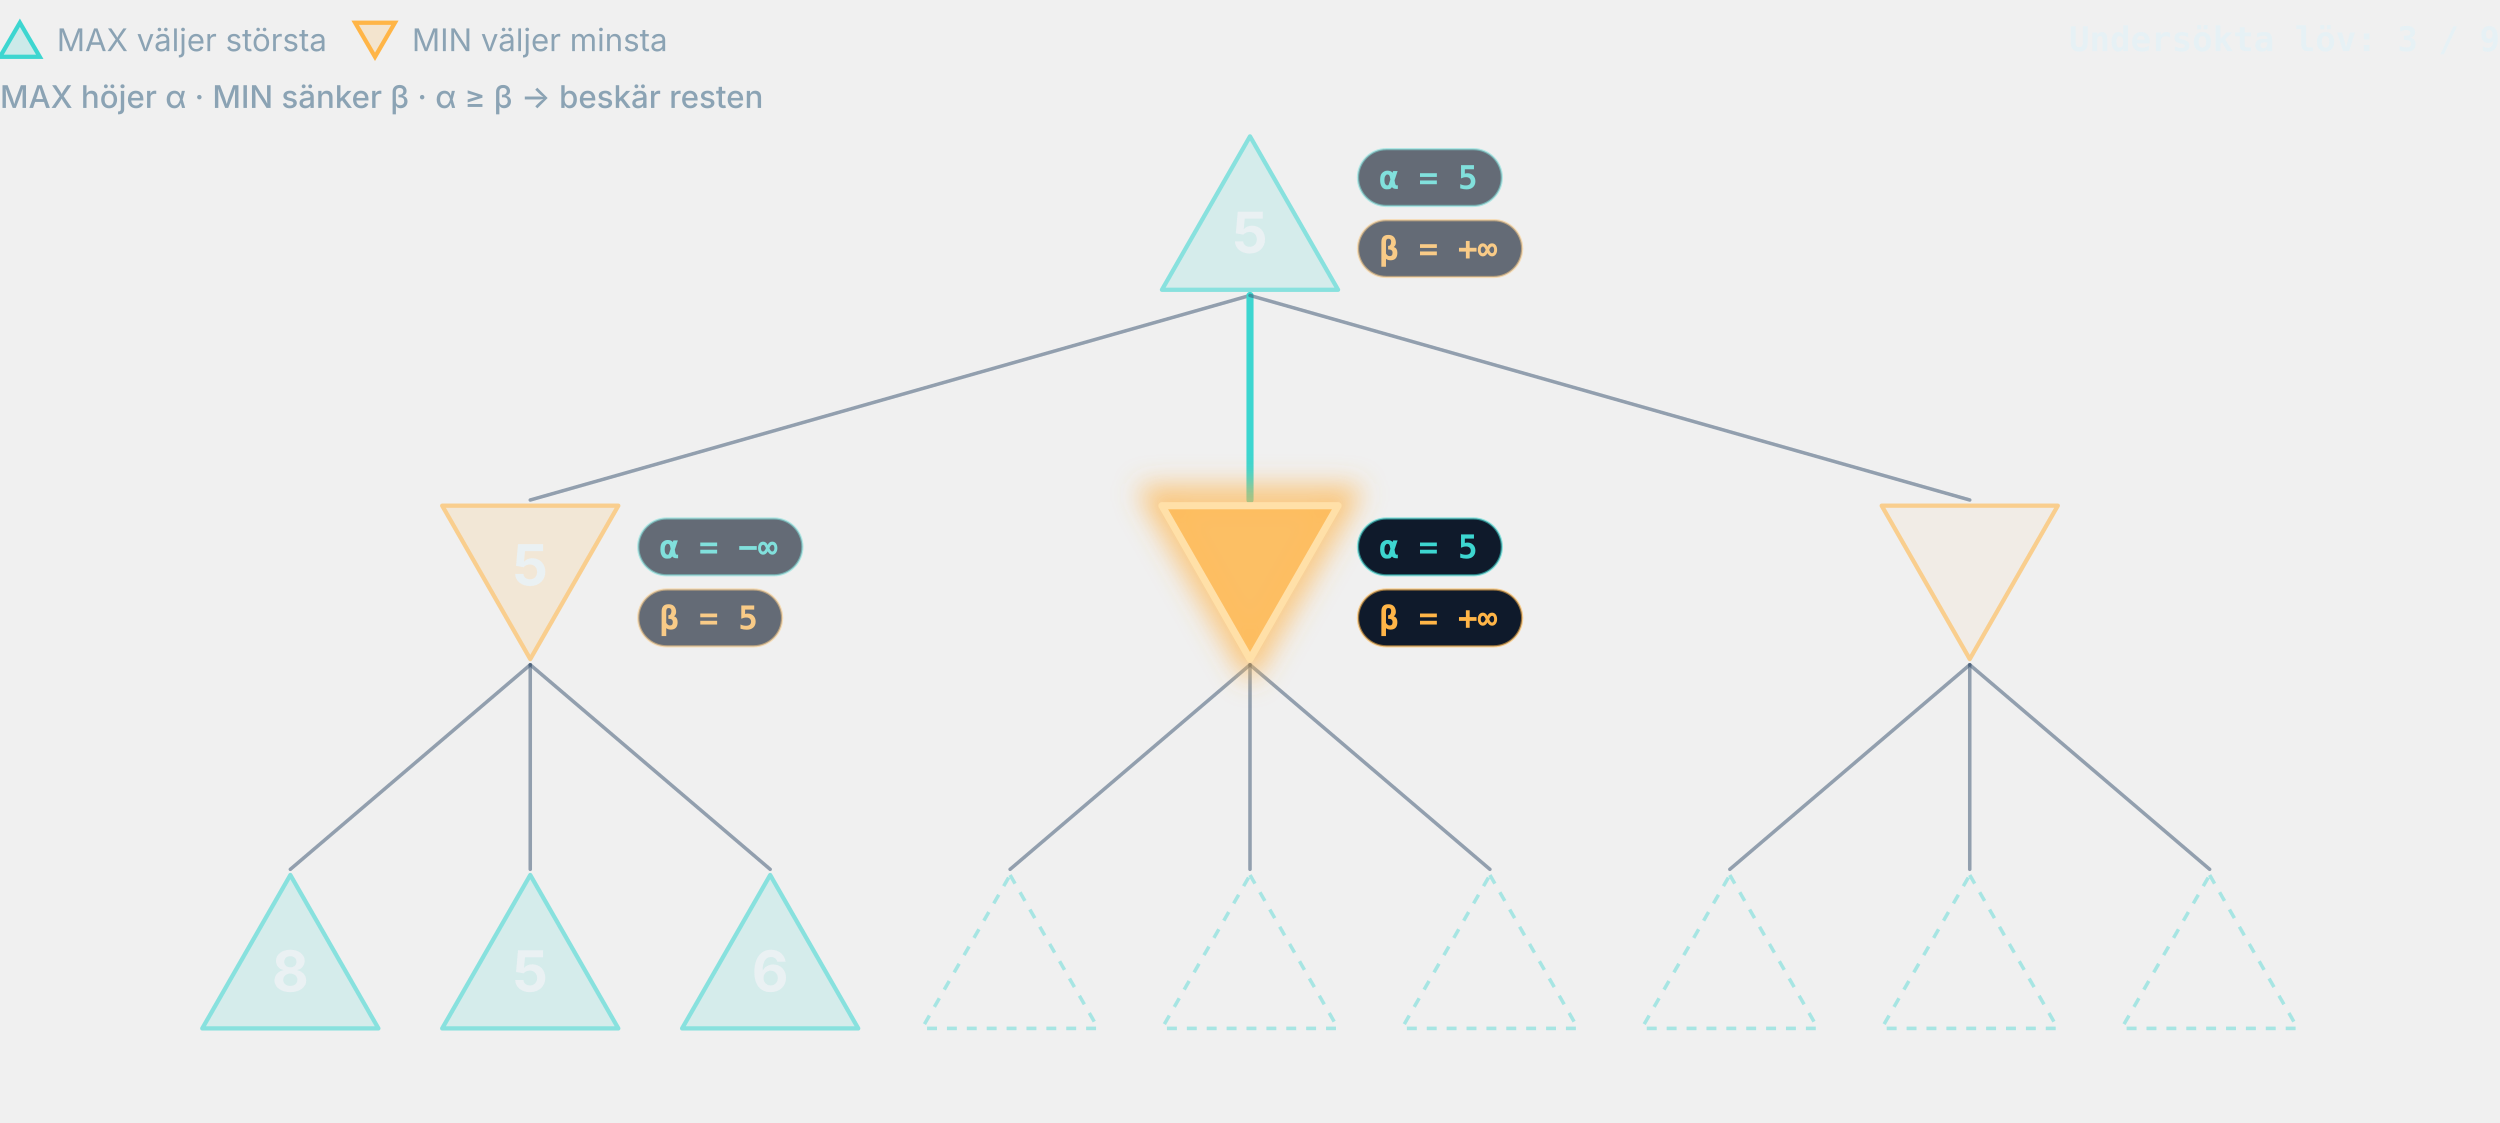
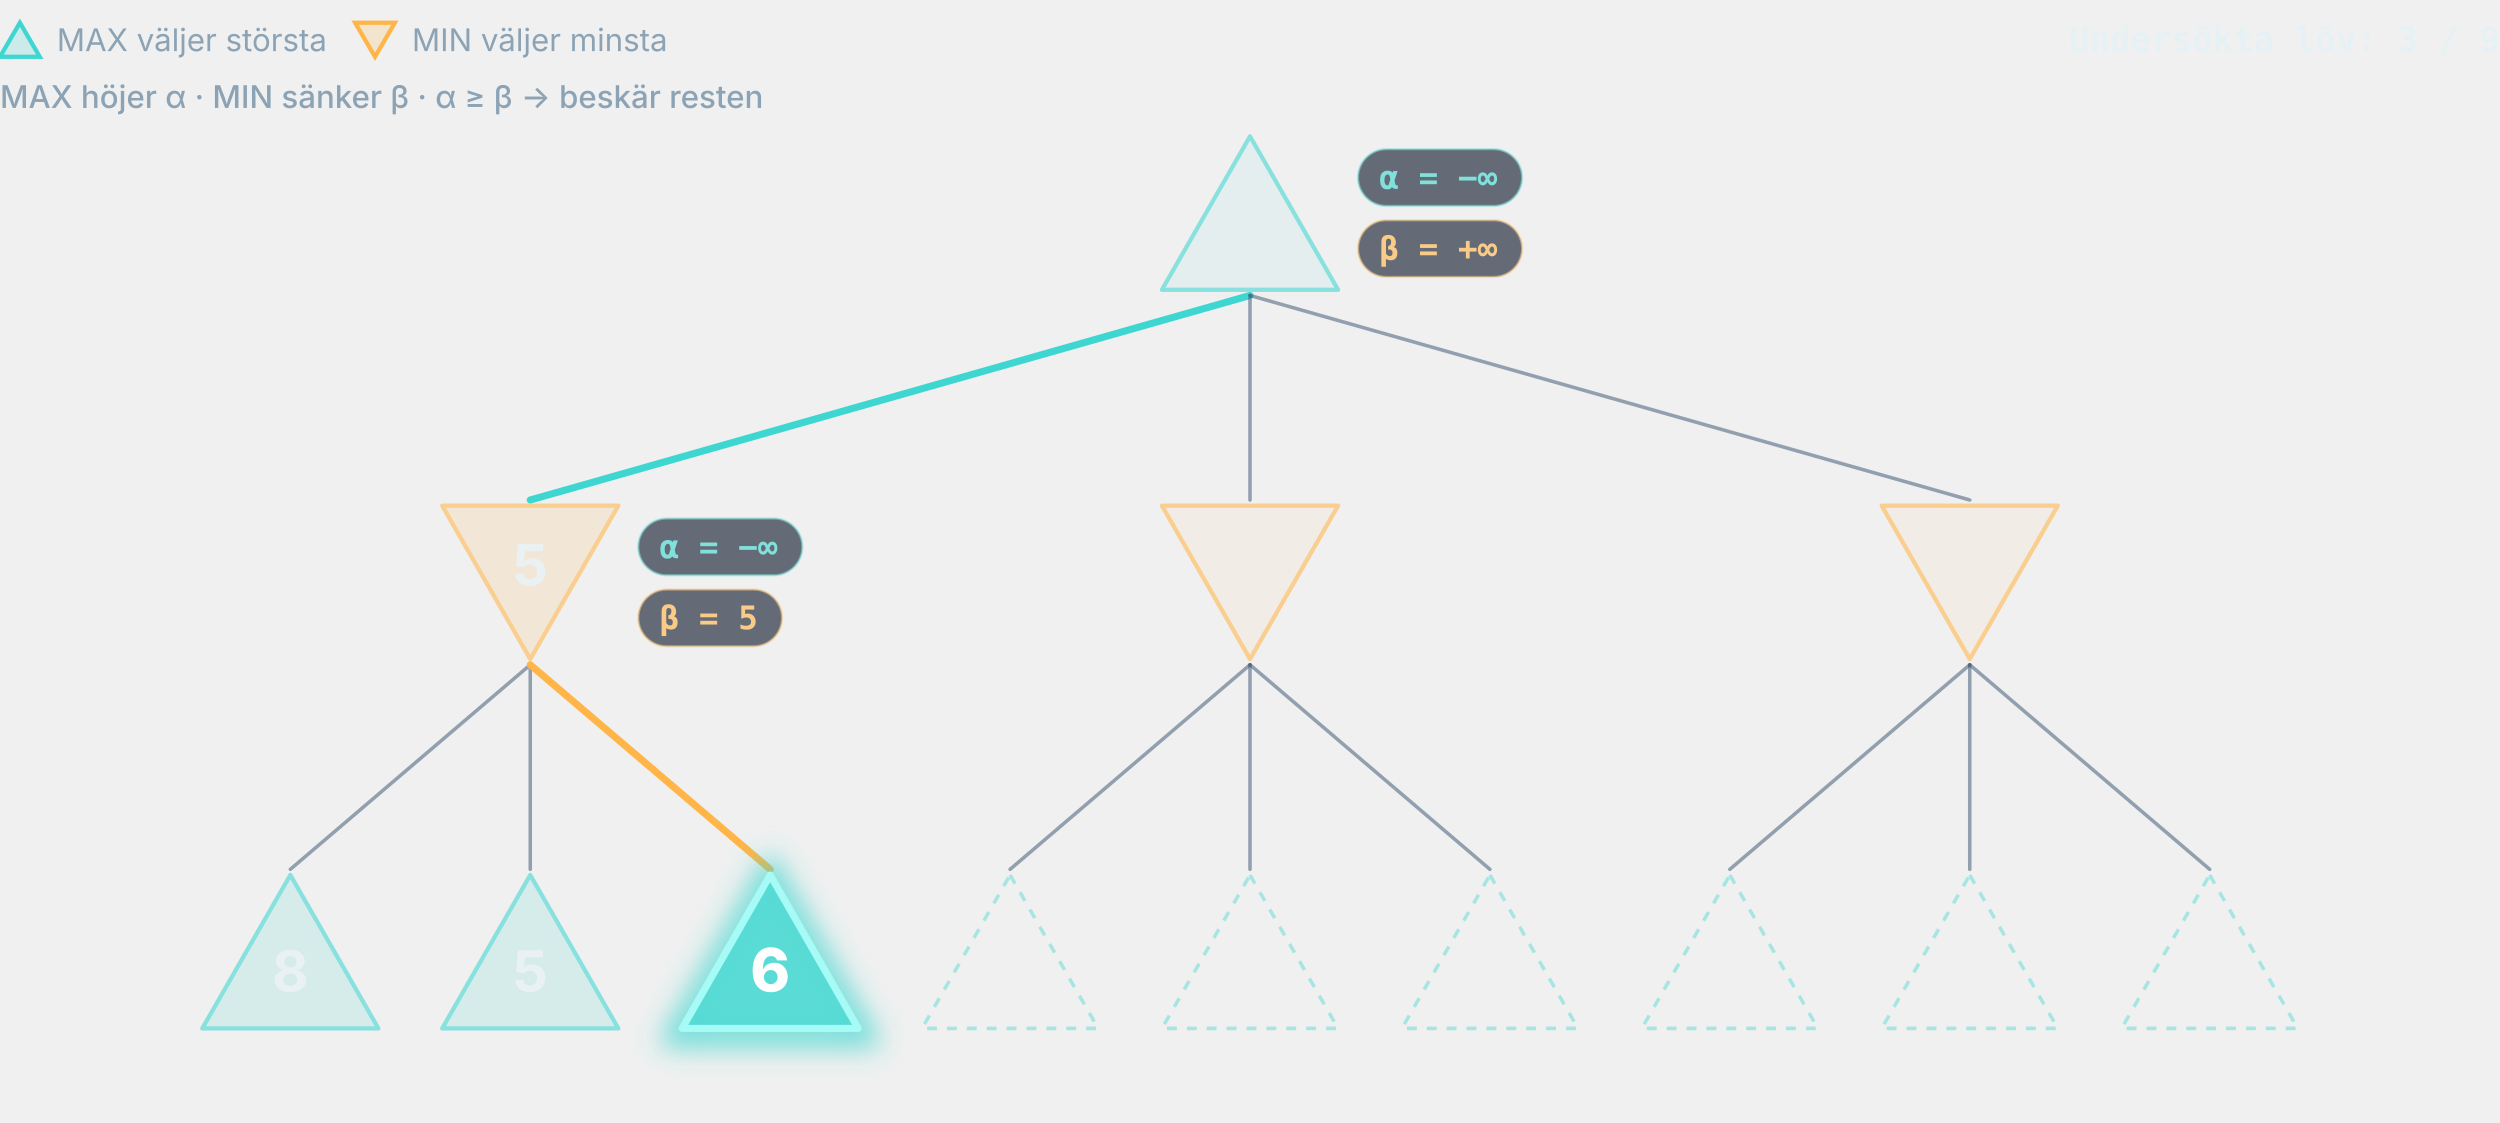
<svg xmlns="http://www.w3.org/2000/svg" viewBox="0 0 1760 790" width="1760" height="790" role="img">
  <defs>
    <filter id="glow" x="-40%" y="-40%" width="180%" height="180%">
      <feGaussianBlur stdDeviation="9" />
    </filter>
    <filter id="soft" x="-20%" y="-20%" width="140%" height="140%">
      <feGaussianBlur stdDeviation="4" />
    </filter>
  </defs>
+   <style>.pulse{animation:pulse 1.7s ease-out infinite}@keyframes pulse{0%{stroke-opacity:.95;stroke-width:3}70%{stroke-opacity:0;stroke-width:30}100%{stroke-opacity:0;stroke-width:30}}@media (prefers-reduced-motion:reduce){.pulse{animation:none;stroke-opacity:.7;stroke-width:9}}</style>
  <g transform="translate(0,30)">
    <polygon points="14,-14 28,10 0,10" fill="#3DD6D0" fill-opacity=".2" stroke="#3DD6D0" stroke-width="3" />
    <text x="40.0" y="6.0" font-family="'IBM Plex Sans','Segoe UI',Inter,Helvetica,Arial,sans-serif" font-size="22" font-weight="400" fill="#8BA3B4" text-anchor="start">MAX väljer största</text>
    <polygon points="250,-14 278,-14 264,10" fill="#FFB547" fill-opacity=".2" stroke="#FFB547" stroke-width="3" />
    <text x="290.0" y="6.0" font-family="'IBM Plex Sans','Segoe UI',Inter,Helvetica,Arial,sans-serif" font-size="22" font-weight="400" fill="#8BA3B4" text-anchor="start">MIN väljer minsta</text>
  </g>
  <text x="1760.0" y="36.0" font-family="'IBM Plex Mono','SFMono-Regular',Menlo,Consolas,monospace" font-size="24" font-weight="600" fill="#E6F1F5" text-anchor="end">Undersökta löv: 3 / 9</text>
  <path data-edge="r0:r00" d="M373.3,468.0L204.4,612.0" stroke="#3B5572" stroke-width="2.5" stroke-linecap="round" fill="none" opacity="0.52" />
  <path data-edge="r0:r01" d="M373.3,468.0L373.3,612.0" stroke="#3B5572" stroke-width="2.5" stroke-linecap="round" fill="none" opacity="0.52" />
-   <path data-edge="r0:r02" d="M373.3,468.0L542.2,612.0" stroke="#3B5572" stroke-width="2.5" stroke-linecap="round" fill="none" opacity="0.52" />
-   <path data-edge="r:r0" d="M880.0,208.0L373.3,352.0" stroke="#3B5572" stroke-width="2.5" stroke-linecap="round" fill="none" opacity="0.52" />
+   <path data-edge="r0:r02" d="M373.3,468.0L542.2,612.0" stroke="#FFB547" stroke-width="5" stroke-linecap="round" fill="none" opacity="1" />
+   <path data-edge="r:r0" d="M880.0,208.0L373.3,352.0" stroke="#3DD6D0" stroke-width="5" stroke-linecap="round" fill="none" opacity="1" />
  <path data-edge="r1:r10" d="M880.0,468.0L711.1,612.0" stroke="#3B5572" stroke-width="2.5" stroke-linecap="round" fill="none" opacity="0.52" />
  <path data-edge="r1:r11" d="M880.0,468.0L880.0,612.0" stroke="#3B5572" stroke-width="2.5" stroke-linecap="round" fill="none" opacity="0.52" />
  <path data-edge="r1:r12" d="M880.0,468.0L1048.9,612.0" stroke="#3B5572" stroke-width="2.5" stroke-linecap="round" fill="none" opacity="0.52" />
-   <path data-edge="r:r1" d="M880.0,208.0L880.0,352.0" stroke="#3DD6D0" stroke-width="5" stroke-linecap="round" fill="none" opacity="1" />
+   <path data-edge="r:r1" d="M880.0,208.0L880.0,352.0" stroke="#3B5572" stroke-width="2.5" stroke-linecap="round" fill="none" opacity="0.52" />
  <path data-edge="r2:r20" d="M1386.7,468.0L1217.8,612.0" stroke="#3B5572" stroke-width="2.5" stroke-linecap="round" fill="none" opacity="0.52" />
  <path data-edge="r2:r21" d="M1386.7,468.0L1386.7,612.0" stroke="#3B5572" stroke-width="2.5" stroke-linecap="round" fill="none" opacity="0.52" />
  <path data-edge="r2:r22" d="M1386.7,468.0L1555.6,612.0" stroke="#3B5572" stroke-width="2.5" stroke-linecap="round" fill="none" opacity="0.52" />
  <path data-edge="r:r2" d="M880.0,208.0L1386.7,352.0" stroke="#3B5572" stroke-width="2.5" stroke-linecap="round" fill="none" opacity="0.52" />
-   <polygon data-focus-node="r1" points="808.1,347.4 951.9,347.4 880.0,472.6" fill="#FFB547" fill-opacity=".55" stroke="#FFB547" stroke-width="14" stroke-opacity=".5" stroke-linejoin="round" filter="url(#glow)" />
+   <polygon data-focus-node="r02" points="542.2,607.4 614.1,732.6 470.3,732.6" fill="#3DD6D0" fill-opacity=".55" stroke="#3DD6D0" stroke-width="14" stroke-opacity=".5" stroke-linejoin="round" filter="url(#glow)" />
  <g data-node="r00" opacity="0.58">
    <polygon points="204.4,616.0 266.4,724.0 142.4,724.0" fill="#3DD6D0" fill-opacity="0.26" stroke="#3DD6D0" stroke-width="3" stroke-linejoin="round" />
    <text x="204.4" y="698.1" font-family="'IBM Plex Sans','Segoe UI',Inter,Helvetica,Arial,sans-serif" font-size="40.0" font-weight="700" fill="#E6F1F5" text-anchor="middle">8</text>
  </g>
  <g data-node="r01" opacity="0.58">
    <polygon points="373.3,616.0 435.3,724.0 311.3,724.0" fill="#3DD6D0" fill-opacity="0.26" stroke="#3DD6D0" stroke-width="3" stroke-linejoin="round" />
    <text x="373.3" y="698.1" font-family="'IBM Plex Sans','Segoe UI',Inter,Helvetica,Arial,sans-serif" font-size="40.0" font-weight="700" fill="#E6F1F5" text-anchor="middle">5</text>
  </g>
-   <g data-node="r02" opacity="0.58">
-     <polygon points="542.2,616.0 604.2,724.0 480.2,724.0" fill="#3DD6D0" fill-opacity="0.26" stroke="#3DD6D0" stroke-width="3" stroke-linejoin="round" />
-     <text x="542.2" y="698.1" font-family="'IBM Plex Sans','Segoe UI',Inter,Helvetica,Arial,sans-serif" font-size="40.0" font-weight="700" fill="#E6F1F5" text-anchor="middle">6</text>
+   <g data-node="r02" opacity="1">
+     <polygon points="542.2,616.0 604.2,724.0 480.2,724.0" fill="#3DD6D0" fill-opacity=".62" stroke="#A6FBF6" stroke-width="5" stroke-linejoin="round" />
+     <text x="542.2" y="698.1" font-family="'IBM Plex Sans','Segoe UI',Inter,Helvetica,Arial,sans-serif" font-size="42.4" font-weight="800" fill="#FFFFFF" text-anchor="middle">6</text>
  </g>
  <g data-node="r0" opacity="0.58">
    <polygon points="311.3,356.0 435.3,356.0 373.3,464.0" fill="#FFB547" fill-opacity="0.26" stroke="#FFB547" stroke-width="3" stroke-linejoin="round" />
    <text x="373.3" y="412.2" font-family="'IBM Plex Sans','Segoe UI',Inter,Helvetica,Arial,sans-serif" font-size="40.0" font-weight="700" fill="#E6F1F5" text-anchor="middle">5</text>
  </g>
  <g data-node="r10" opacity="0.58">
    <polygon points="711.1,616.0 773.1,724.0 649.1,724.0" fill="none" stroke="#3DD6D0" stroke-width="2.5" stroke-dasharray="7 7" stroke-linejoin="round" opacity=".7" />
  </g>
  <g data-node="r11" opacity="0.58">
    <polygon points="880.0,616.0 942.0,724.0 818.0,724.0" fill="none" stroke="#3DD6D0" stroke-width="2.5" stroke-dasharray="7 7" stroke-linejoin="round" opacity=".7" />
  </g>
  <g data-node="r12" opacity="0.58">
    <polygon points="1048.9,616.0 1110.9,724.0 986.9,724.0" fill="none" stroke="#3DD6D0" stroke-width="2.5" stroke-dasharray="7 7" stroke-linejoin="round" opacity=".7" />
  </g>
-   <g data-node="r1" opacity="1">
-     <polygon points="818.0,356.0 942.0,356.0 880.0,464.0" fill="#FFB547" fill-opacity=".62" stroke="#FFE0A8" stroke-width="5" stroke-linejoin="round" />
+   <g data-node="r1" opacity="0.58">
+     <polygon points="818.0,356.0 942.0,356.0 880.0,464.0" fill="#FFB547" fill-opacity="0.1" stroke="#FFB547" stroke-width="3" stroke-linejoin="round" />
  </g>
  <g data-node="r20" opacity="0.58">
    <polygon points="1217.8,616.0 1279.8,724.0 1155.8,724.0" fill="none" stroke="#3DD6D0" stroke-width="2.5" stroke-dasharray="7 7" stroke-linejoin="round" opacity=".7" />
  </g>
  <g data-node="r21" opacity="0.58">
    <polygon points="1386.7,616.0 1448.7,724.0 1324.7,724.0" fill="none" stroke="#3DD6D0" stroke-width="2.5" stroke-dasharray="7 7" stroke-linejoin="round" opacity=".7" />
  </g>
  <g data-node="r22" opacity="0.58">
    <polygon points="1555.6,616.0 1617.6,724.0 1493.6,724.0" fill="none" stroke="#3DD6D0" stroke-width="2.5" stroke-dasharray="7 7" stroke-linejoin="round" opacity=".7" />
  </g>
  <g data-node="r2" opacity="0.58">
    <polygon points="1324.7,356.0 1448.7,356.0 1386.7,464.0" fill="#FFB547" fill-opacity="0.1" stroke="#FFB547" stroke-width="3" stroke-linejoin="round" />
  </g>
  <g data-node="r" opacity="0.58">
-     <polygon points="880.0,96.0 942.0,204.0 818.0,204.0" fill="#3DD6D0" fill-opacity="0.26" stroke="#3DD6D0" stroke-width="3" stroke-linejoin="round" />
-     <text x="880.0" y="178.1" font-family="'IBM Plex Sans','Segoe UI',Inter,Helvetica,Arial,sans-serif" font-size="40.0" font-weight="700" fill="#E6F1F5" text-anchor="middle">5</text>
+     <polygon points="880.0,96.0 942.0,204.0 818.0,204.0" fill="#3DD6D0" fill-opacity="0.1" stroke="#3DD6D0" stroke-width="3" stroke-linejoin="round" />
  </g>
  <g data-bounds="r" opacity="0.62">
-     <rect x="956.0" y="105.0" width="101.3" height="40" rx="20" fill="#0F1A2B" fill-opacity="1" stroke="#3DD6D0" stroke-opacity="0.55" stroke-width="1.6" />
-     <text x="971.0" y="133.0" font-family="'IBM Plex Mono','SFMono-Regular',Menlo,Consolas,monospace" font-size="23" font-weight="600" fill="#3DD6D0" text-anchor="start">α = 5</text>
+     <rect x="956.0" y="105.0" width="115.6" height="40" rx="20" fill="#0F1A2B" fill-opacity="1" stroke="#3DD6D0" stroke-opacity="0.55" stroke-width="1.6" />
+     <text x="971.0" y="133.0" font-family="'IBM Plex Mono','SFMono-Regular',Menlo,Consolas,monospace" font-size="23" font-weight="600" fill="#3DD6D0" text-anchor="start">α = −∞</text>
    <rect x="956.0" y="155.0" width="115.6" height="40" rx="20" fill="#0F1A2B" fill-opacity="1" stroke="#FFB547" stroke-opacity="0.55" stroke-width="1.6" />
    <text x="971.0" y="183.0" font-family="'IBM Plex Mono','SFMono-Regular',Menlo,Consolas,monospace" font-size="23" font-weight="600" fill="#FFB547" text-anchor="start">β = +∞</text>
  </g>
  <g data-bounds="r0" opacity="0.62">
    <rect x="449.3" y="365.0" width="115.6" height="40" rx="20" fill="#0F1A2B" fill-opacity="1" stroke="#3DD6D0" stroke-opacity="0.55" stroke-width="1.6" />
    <text x="464.3" y="393.0" font-family="'IBM Plex Mono','SFMono-Regular',Menlo,Consolas,monospace" font-size="23" font-weight="600" fill="#3DD6D0" text-anchor="start">α = −∞</text>
    <rect x="449.3" y="415.0" width="101.3" height="40" rx="20" fill="#0F1A2B" fill-opacity="1" stroke="#FFB547" stroke-opacity="0.55" stroke-width="1.6" />
    <text x="464.3" y="443.0" font-family="'IBM Plex Mono','SFMono-Regular',Menlo,Consolas,monospace" font-size="23" font-weight="600" fill="#FFB547" text-anchor="start">β = 5</text>
  </g>
-   <g data-bounds="r1" opacity="1">
-     <rect x="956.0" y="365.0" width="101.3" height="40" rx="20" fill="#0F1A2B" fill-opacity="1" stroke="#3DD6D0" stroke-opacity="0.55" stroke-width="1.6" />
-     <text x="971.0" y="393.0" font-family="'IBM Plex Mono','SFMono-Regular',Menlo,Consolas,monospace" font-size="23" font-weight="600" fill="#3DD6D0" text-anchor="start">α = 5</text>
-     <rect x="956.0" y="415.0" width="115.6" height="40" rx="20" fill="#0F1A2B" fill-opacity="1" stroke="#FFB547" stroke-opacity="0.55" stroke-width="1.6" />
-     <text x="971.0" y="443.0" font-family="'IBM Plex Mono','SFMono-Regular',Menlo,Consolas,monospace" font-size="23" font-weight="600" fill="#FFB547" text-anchor="start">β = +∞</text>
-   </g>
  <text x="0.0" y="76.0" font-family="'IBM Plex Sans','Segoe UI',Inter,Helvetica,Arial,sans-serif" font-size="22" font-weight="500" fill="#8BA3B4" text-anchor="start">MAX höjer α  ·  MIN sänker β  ·  α ≥ β → beskär resten</text>
</svg>
